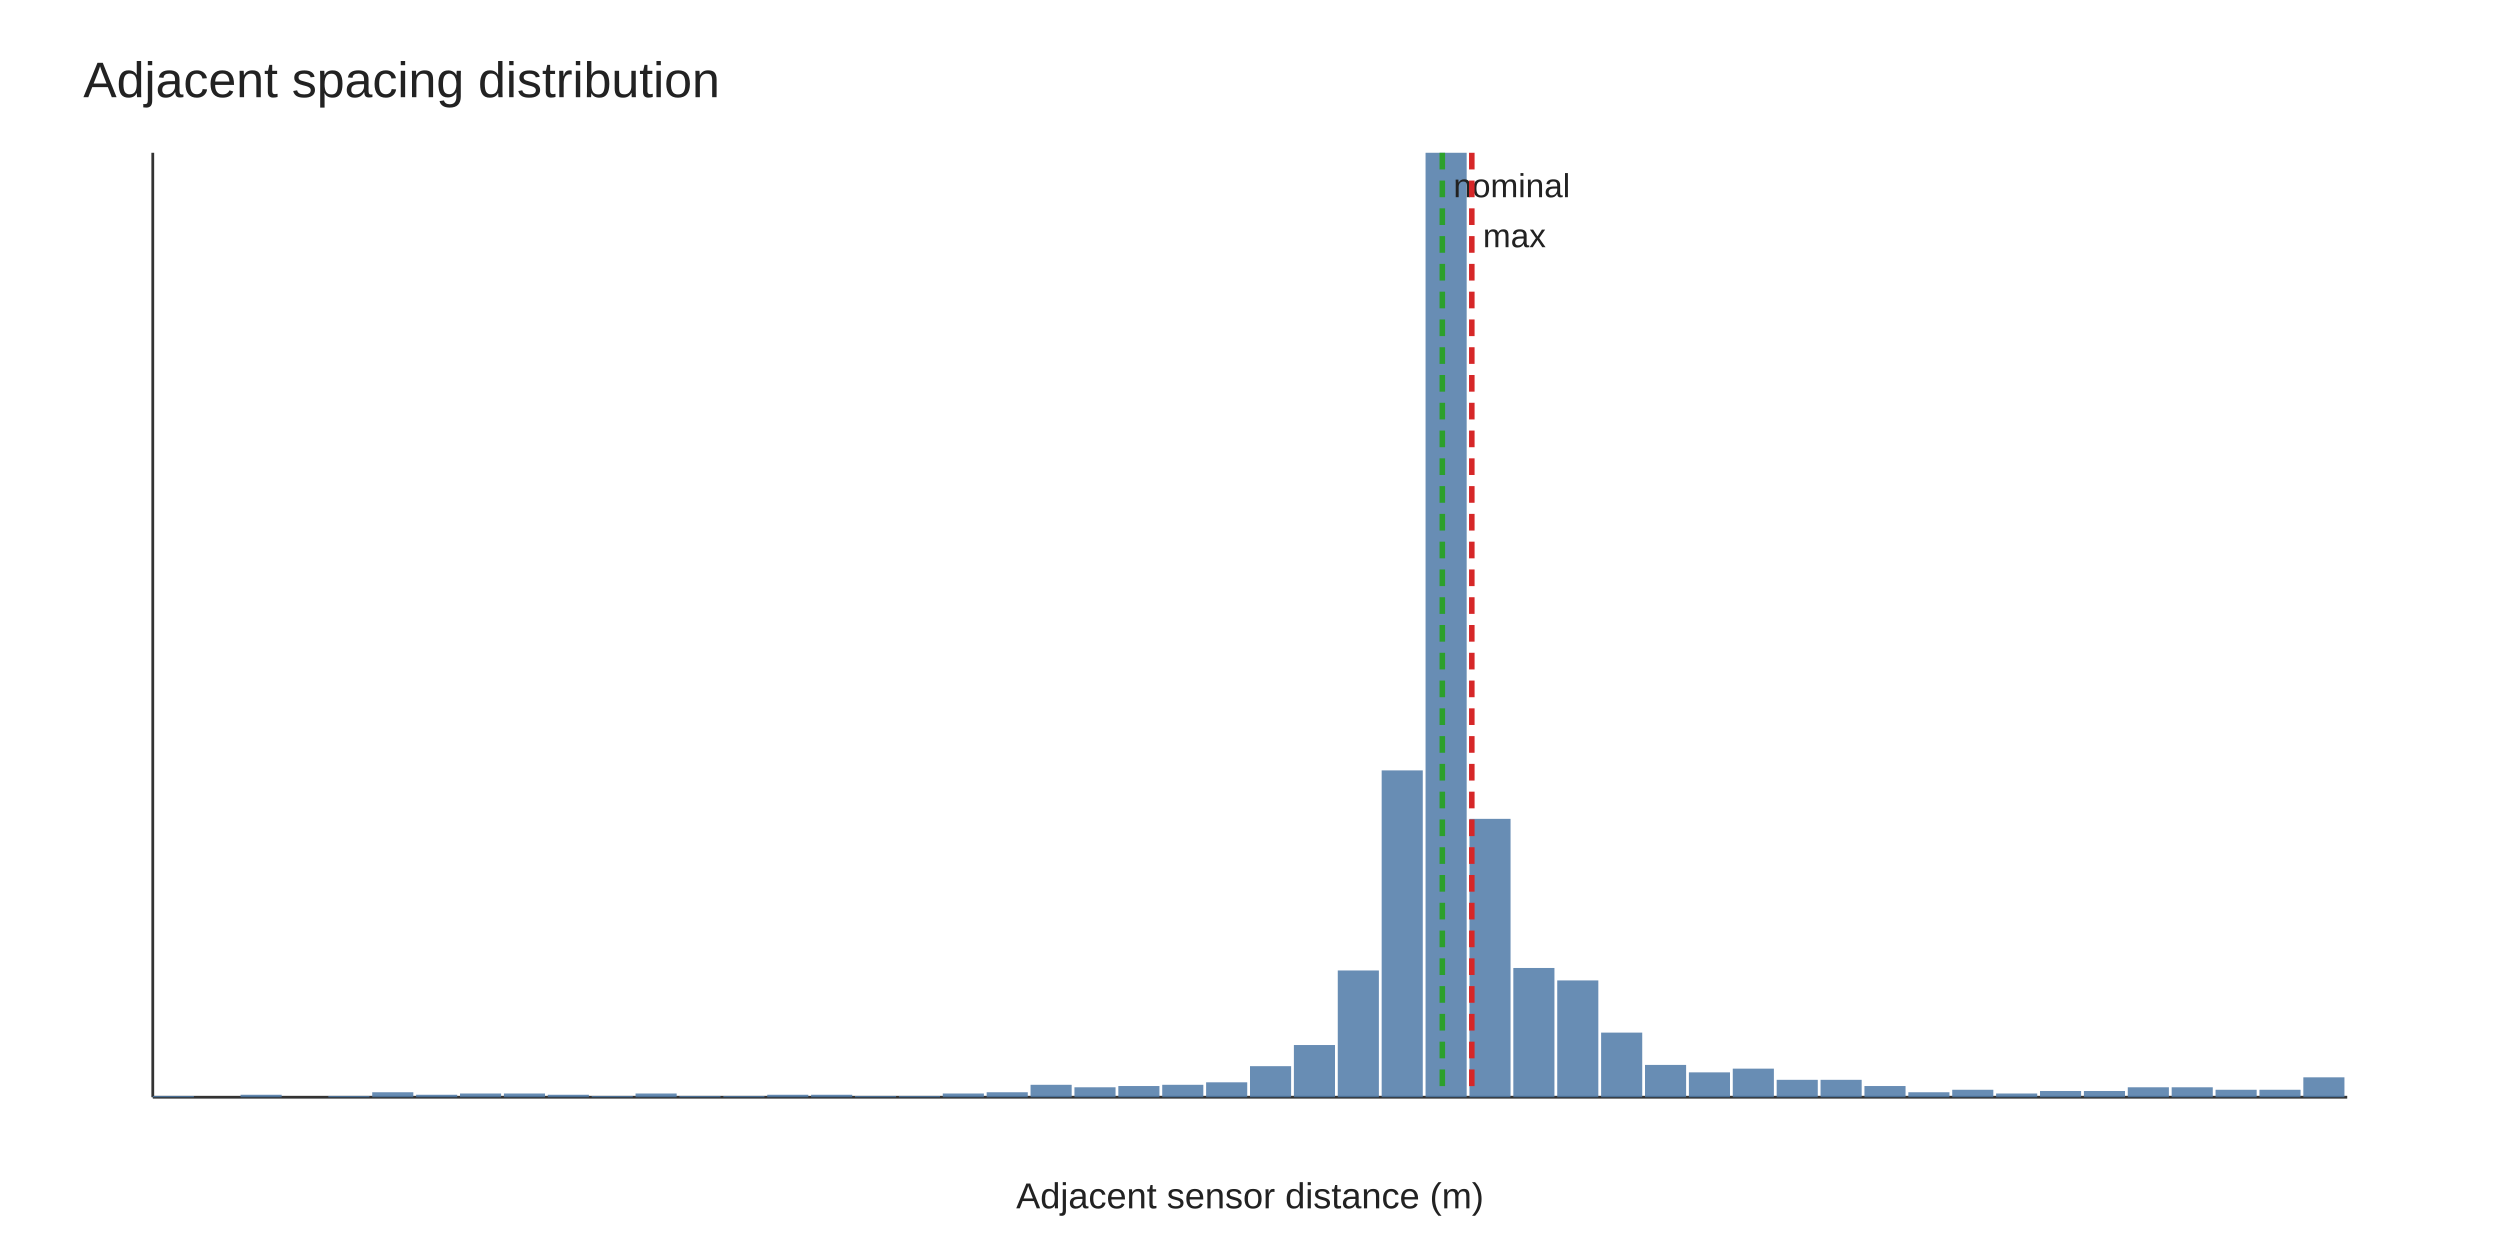
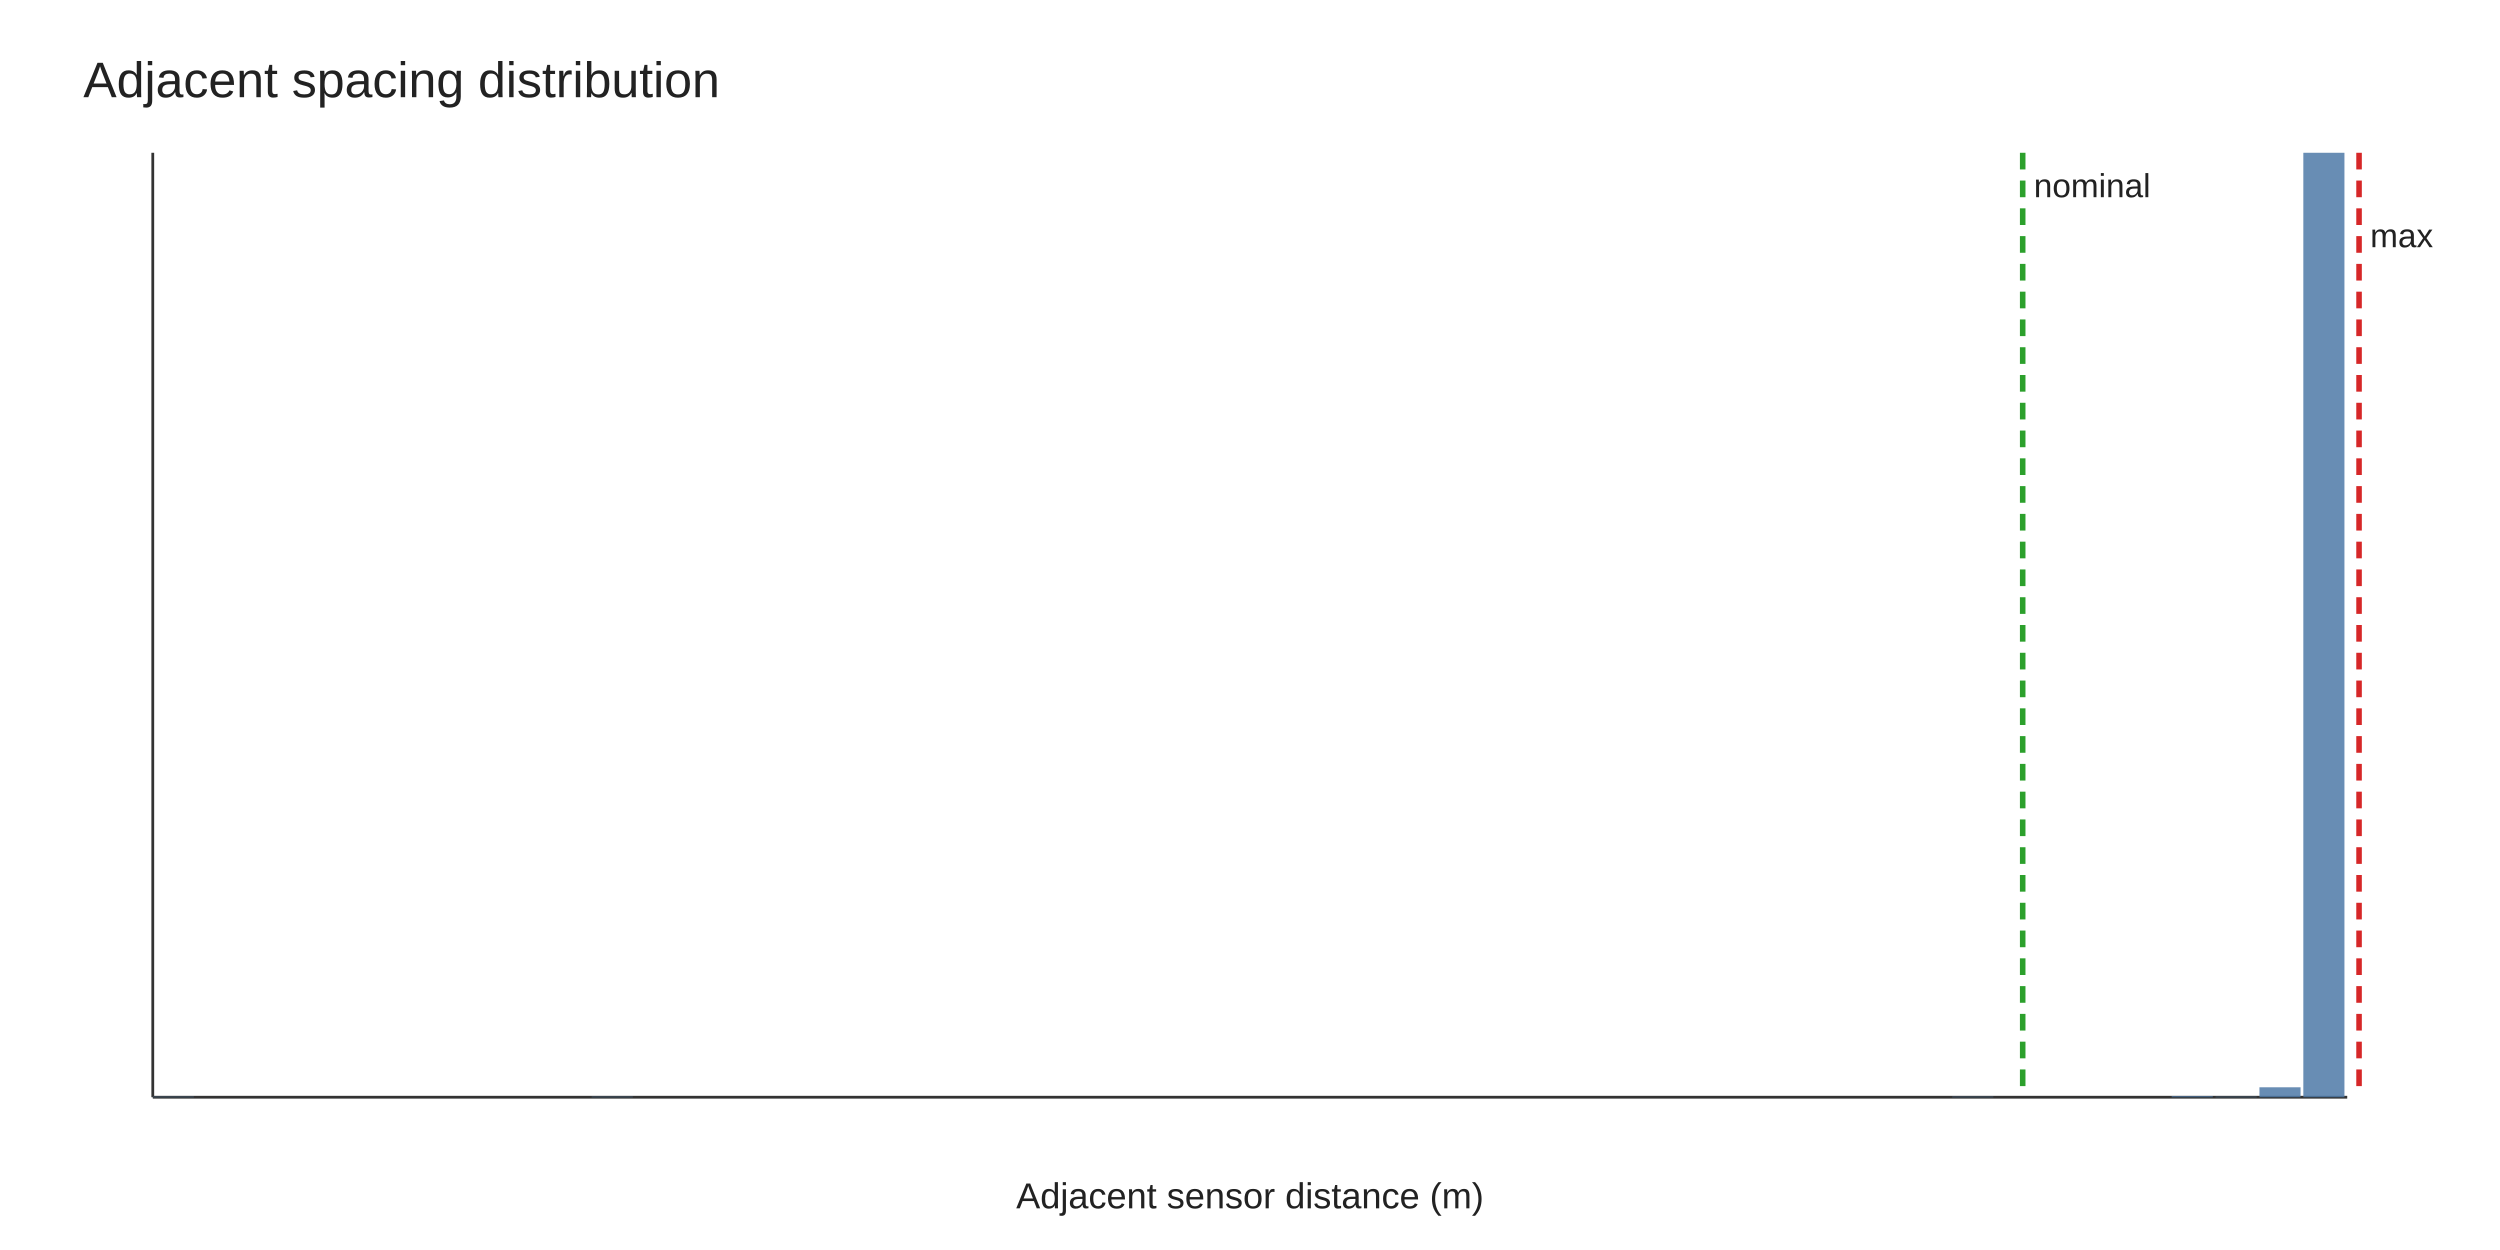
<svg xmlns="http://www.w3.org/2000/svg" width="900" height="450" viewBox="0 0 900 450">
  <rect x="0" y="0" width="900" height="450" fill="white" />
  <text x="30.00" y="35.00" font-family="Arial, sans-serif" font-size="18" text-anchor="start" fill="#222">Adjacent spacing distribution</text>
  <line x1="55" y1="395" x2="845" y2="395" stroke="#333" />
  <line x1="55" y1="55" x2="55" y2="395" stroke="#333" />
-   <rect x="55.00" y="394.55" width="14.80" height="0.45" fill="#4e79a7" opacity="0.85" />
+   <rect x="55.00" y="394.82" width="14.80" height="0.18" fill="#4e79a7" opacity="0.85" />
  <rect x="70.80" y="395.00" width="14.80" height="0.00" fill="#4e79a7" opacity="0.85" />
-   <rect x="86.60" y="394.11" width="14.80" height="0.89" fill="#4e79a7" opacity="0.85" />
+   <rect x="86.60" y="395.00" width="14.80" height="0.00" fill="#4e79a7" opacity="0.85" />
  <rect x="102.40" y="395.00" width="14.80" height="0.00" fill="#4e79a7" opacity="0.85" />
-   <rect x="118.20" y="394.55" width="14.80" height="0.45" fill="#4e79a7" opacity="0.85" />
-   <rect x="134.00" y="393.21" width="14.80" height="1.79" fill="#4e79a7" opacity="0.85" />
-   <rect x="149.80" y="394.11" width="14.80" height="0.89" fill="#4e79a7" opacity="0.85" />
-   <rect x="165.60" y="393.66" width="14.80" height="1.34" fill="#4e79a7" opacity="0.85" />
-   <rect x="181.40" y="393.66" width="14.80" height="1.34" fill="#4e79a7" opacity="0.85" />
-   <rect x="197.20" y="394.11" width="14.80" height="0.89" fill="#4e79a7" opacity="0.85" />
-   <rect x="213.00" y="394.55" width="14.80" height="0.45" fill="#4e79a7" opacity="0.85" />
-   <rect x="228.80" y="393.66" width="14.80" height="1.34" fill="#4e79a7" opacity="0.85" />
-   <rect x="244.60" y="394.55" width="14.80" height="0.45" fill="#4e79a7" opacity="0.85" />
-   <rect x="260.40" y="394.55" width="14.80" height="0.45" fill="#4e79a7" opacity="0.85" />
-   <rect x="276.20" y="394.11" width="14.80" height="0.89" fill="#4e79a7" opacity="0.85" />
-   <rect x="292.00" y="394.11" width="14.80" height="0.89" fill="#4e79a7" opacity="0.85" />
-   <rect x="307.80" y="394.55" width="14.80" height="0.45" fill="#4e79a7" opacity="0.85" />
-   <rect x="323.60" y="394.55" width="14.80" height="0.45" fill="#4e79a7" opacity="0.85" />
-   <rect x="339.40" y="393.66" width="14.80" height="1.34" fill="#4e79a7" opacity="0.85" />
-   <rect x="355.20" y="393.21" width="14.80" height="1.79" fill="#4e79a7" opacity="0.85" />
-   <rect x="371.00" y="390.53" width="14.80" height="4.47" fill="#4e79a7" opacity="0.85" />
-   <rect x="386.80" y="391.42" width="14.80" height="3.58" fill="#4e79a7" opacity="0.85" />
-   <rect x="402.60" y="390.97" width="14.80" height="4.03" fill="#4e79a7" opacity="0.85" />
-   <rect x="418.40" y="390.53" width="14.80" height="4.47" fill="#4e79a7" opacity="0.85" />
-   <rect x="434.20" y="389.63" width="14.80" height="5.37" fill="#4e79a7" opacity="0.85" />
-   <rect x="450.00" y="383.82" width="14.80" height="11.18" fill="#4e79a7" opacity="0.85" />
-   <rect x="465.80" y="376.21" width="14.80" height="18.79" fill="#4e79a7" opacity="0.85" />
-   <rect x="481.60" y="349.37" width="14.80" height="45.63" fill="#4e79a7" opacity="0.85" />
-   <rect x="497.40" y="277.34" width="14.80" height="117.66" fill="#4e79a7" opacity="0.85" />
-   <rect x="513.20" y="55.00" width="14.80" height="340.00" fill="#4e79a7" opacity="0.85" />
-   <rect x="529.00" y="294.79" width="14.80" height="100.21" fill="#4e79a7" opacity="0.85" />
-   <rect x="544.80" y="348.47" width="14.80" height="46.53" fill="#4e79a7" opacity="0.85" />
-   <rect x="560.60" y="352.95" width="14.80" height="42.05" fill="#4e79a7" opacity="0.85" />
-   <rect x="576.40" y="371.74" width="14.80" height="23.26" fill="#4e79a7" opacity="0.85" />
-   <rect x="592.20" y="383.37" width="14.80" height="11.63" fill="#4e79a7" opacity="0.85" />
-   <rect x="608.00" y="386.05" width="14.80" height="8.95" fill="#4e79a7" opacity="0.85" />
-   <rect x="623.80" y="384.71" width="14.80" height="10.29" fill="#4e79a7" opacity="0.85" />
-   <rect x="639.60" y="388.74" width="14.80" height="6.26" fill="#4e79a7" opacity="0.85" />
-   <rect x="655.40" y="388.74" width="14.80" height="6.26" fill="#4e79a7" opacity="0.85" />
-   <rect x="671.20" y="390.97" width="14.80" height="4.03" fill="#4e79a7" opacity="0.85" />
-   <rect x="687.00" y="393.21" width="14.80" height="1.79" fill="#4e79a7" opacity="0.85" />
-   <rect x="702.80" y="392.32" width="14.80" height="2.68" fill="#4e79a7" opacity="0.85" />
-   <rect x="718.60" y="393.66" width="14.80" height="1.34" fill="#4e79a7" opacity="0.85" />
-   <rect x="734.40" y="392.76" width="14.80" height="2.24" fill="#4e79a7" opacity="0.85" />
-   <rect x="750.20" y="392.76" width="14.80" height="2.24" fill="#4e79a7" opacity="0.85" />
-   <rect x="766.00" y="391.42" width="14.80" height="3.58" fill="#4e79a7" opacity="0.85" />
-   <rect x="781.80" y="391.42" width="14.80" height="3.58" fill="#4e79a7" opacity="0.85" />
-   <rect x="797.60" y="392.32" width="14.80" height="2.68" fill="#4e79a7" opacity="0.85" />
-   <rect x="813.40" y="392.32" width="14.80" height="2.68" fill="#4e79a7" opacity="0.85" />
-   <rect x="829.20" y="387.84" width="14.80" height="7.16" fill="#4e79a7" opacity="0.85" />
-   <line x1="519.23" y1="55" x2="519.23" y2="395" stroke="#2ca02c" stroke-width="2" stroke-dasharray="6,4" />
-   <text x="523.23" y="71.00" font-family="Arial, sans-serif" font-size="12" text-anchor="start" fill="#222">nominal</text>
-   <line x1="529.85" y1="55" x2="529.85" y2="395" stroke="#d62728" stroke-width="2" stroke-dasharray="6,4" />
-   <text x="533.85" y="89.00" font-family="Arial, sans-serif" font-size="12" text-anchor="start" fill="#222">max</text>
+   <rect x="118.20" y="395.00" width="14.80" height="0.00" fill="#4e79a7" opacity="0.85" />
+   <rect x="134.00" y="395.00" width="14.80" height="0.00" fill="#4e79a7" opacity="0.85" />
+   <rect x="149.80" y="395.00" width="14.80" height="0.00" fill="#4e79a7" opacity="0.85" />
+   <rect x="165.60" y="395.00" width="14.80" height="0.00" fill="#4e79a7" opacity="0.85" />
+   <rect x="181.40" y="395.00" width="14.80" height="0.00" fill="#4e79a7" opacity="0.85" />
+   <rect x="197.20" y="395.00" width="14.80" height="0.00" fill="#4e79a7" opacity="0.85" />
+   <rect x="213.00" y="394.82" width="14.80" height="0.18" fill="#4e79a7" opacity="0.85" />
+   <rect x="228.80" y="395.00" width="14.80" height="0.00" fill="#4e79a7" opacity="0.85" />
+   <rect x="244.60" y="395.00" width="14.80" height="0.00" fill="#4e79a7" opacity="0.85" />
+   <rect x="260.40" y="395.00" width="14.80" height="0.00" fill="#4e79a7" opacity="0.85" />
+   <rect x="276.20" y="395.00" width="14.80" height="0.00" fill="#4e79a7" opacity="0.85" />
+   <rect x="292.00" y="395.00" width="14.80" height="0.00" fill="#4e79a7" opacity="0.85" />
+   <rect x="307.80" y="395.00" width="14.80" height="0.00" fill="#4e79a7" opacity="0.85" />
+   <rect x="323.60" y="395.00" width="14.80" height="0.00" fill="#4e79a7" opacity="0.85" />
+   <rect x="339.40" y="395.00" width="14.80" height="0.00" fill="#4e79a7" opacity="0.85" />
+   <rect x="355.20" y="395.00" width="14.80" height="0.00" fill="#4e79a7" opacity="0.85" />
+   <rect x="371.00" y="395.00" width="14.80" height="0.00" fill="#4e79a7" opacity="0.85" />
+   <rect x="386.80" y="395.00" width="14.80" height="0.00" fill="#4e79a7" opacity="0.85" />
+   <rect x="402.60" y="395.00" width="14.80" height="0.00" fill="#4e79a7" opacity="0.85" />
+   <rect x="418.40" y="395.00" width="14.80" height="0.00" fill="#4e79a7" opacity="0.85" />
+   <rect x="434.20" y="395.00" width="14.80" height="0.00" fill="#4e79a7" opacity="0.85" />
+   <rect x="450.00" y="395.00" width="14.80" height="0.00" fill="#4e79a7" opacity="0.85" />
+   <rect x="465.80" y="395.00" width="14.80" height="0.00" fill="#4e79a7" opacity="0.85" />
+   <rect x="481.60" y="395.00" width="14.80" height="0.00" fill="#4e79a7" opacity="0.85" />
+   <rect x="497.40" y="395.00" width="14.80" height="0.00" fill="#4e79a7" opacity="0.85" />
+   <rect x="513.20" y="395.00" width="14.80" height="0.00" fill="#4e79a7" opacity="0.85" />
+   <rect x="529.00" y="395.00" width="14.80" height="0.00" fill="#4e79a7" opacity="0.85" />
+   <rect x="544.80" y="395.00" width="14.80" height="0.00" fill="#4e79a7" opacity="0.85" />
+   <rect x="560.60" y="395.00" width="14.80" height="0.00" fill="#4e79a7" opacity="0.85" />
+   <rect x="576.40" y="395.00" width="14.80" height="0.00" fill="#4e79a7" opacity="0.85" />
+   <rect x="592.20" y="395.00" width="14.80" height="0.00" fill="#4e79a7" opacity="0.85" />
+   <rect x="608.00" y="395.00" width="14.80" height="0.00" fill="#4e79a7" opacity="0.85" />
+   <rect x="623.80" y="395.00" width="14.80" height="0.00" fill="#4e79a7" opacity="0.85" />
+   <rect x="639.60" y="395.00" width="14.80" height="0.00" fill="#4e79a7" opacity="0.85" />
+   <rect x="655.40" y="395.00" width="14.80" height="0.00" fill="#4e79a7" opacity="0.85" />
+   <rect x="671.20" y="395.00" width="14.80" height="0.00" fill="#4e79a7" opacity="0.85" />
+   <rect x="687.00" y="395.00" width="14.80" height="0.00" fill="#4e79a7" opacity="0.85" />
+   <rect x="702.80" y="394.82" width="14.80" height="0.18" fill="#4e79a7" opacity="0.85" />
+   <rect x="718.60" y="395.00" width="14.80" height="0.00" fill="#4e79a7" opacity="0.85" />
+   <rect x="734.40" y="395.00" width="14.80" height="0.00" fill="#4e79a7" opacity="0.85" />
+   <rect x="750.20" y="395.00" width="14.80" height="0.00" fill="#4e79a7" opacity="0.85" />
+   <rect x="766.00" y="395.00" width="14.80" height="0.00" fill="#4e79a7" opacity="0.85" />
+   <rect x="781.80" y="394.64" width="14.80" height="0.36" fill="#4e79a7" opacity="0.85" />
+   <rect x="797.60" y="394.82" width="14.80" height="0.18" fill="#4e79a7" opacity="0.85" />
+   <rect x="813.40" y="391.42" width="14.80" height="3.58" fill="#4e79a7" opacity="0.85" />
+   <rect x="829.20" y="55.00" width="14.80" height="340.00" fill="#4e79a7" opacity="0.85" />
+   <line x1="728.17" y1="55" x2="728.17" y2="395" stroke="#2ca02c" stroke-width="2" stroke-dasharray="6,4" />
+   <text x="732.17" y="71.00" font-family="Arial, sans-serif" font-size="12" text-anchor="start" fill="#222">nominal</text>
+   <line x1="849.26" y1="55" x2="849.26" y2="395" stroke="#d62728" stroke-width="2" stroke-dasharray="6,4" />
+   <text x="853.26" y="89.00" font-family="Arial, sans-serif" font-size="12" text-anchor="start" fill="#222">max</text>
  <text x="450.00" y="435.00" font-family="Arial, sans-serif" font-size="13" text-anchor="middle" fill="#222">Adjacent sensor distance (m)</text>
</svg>
